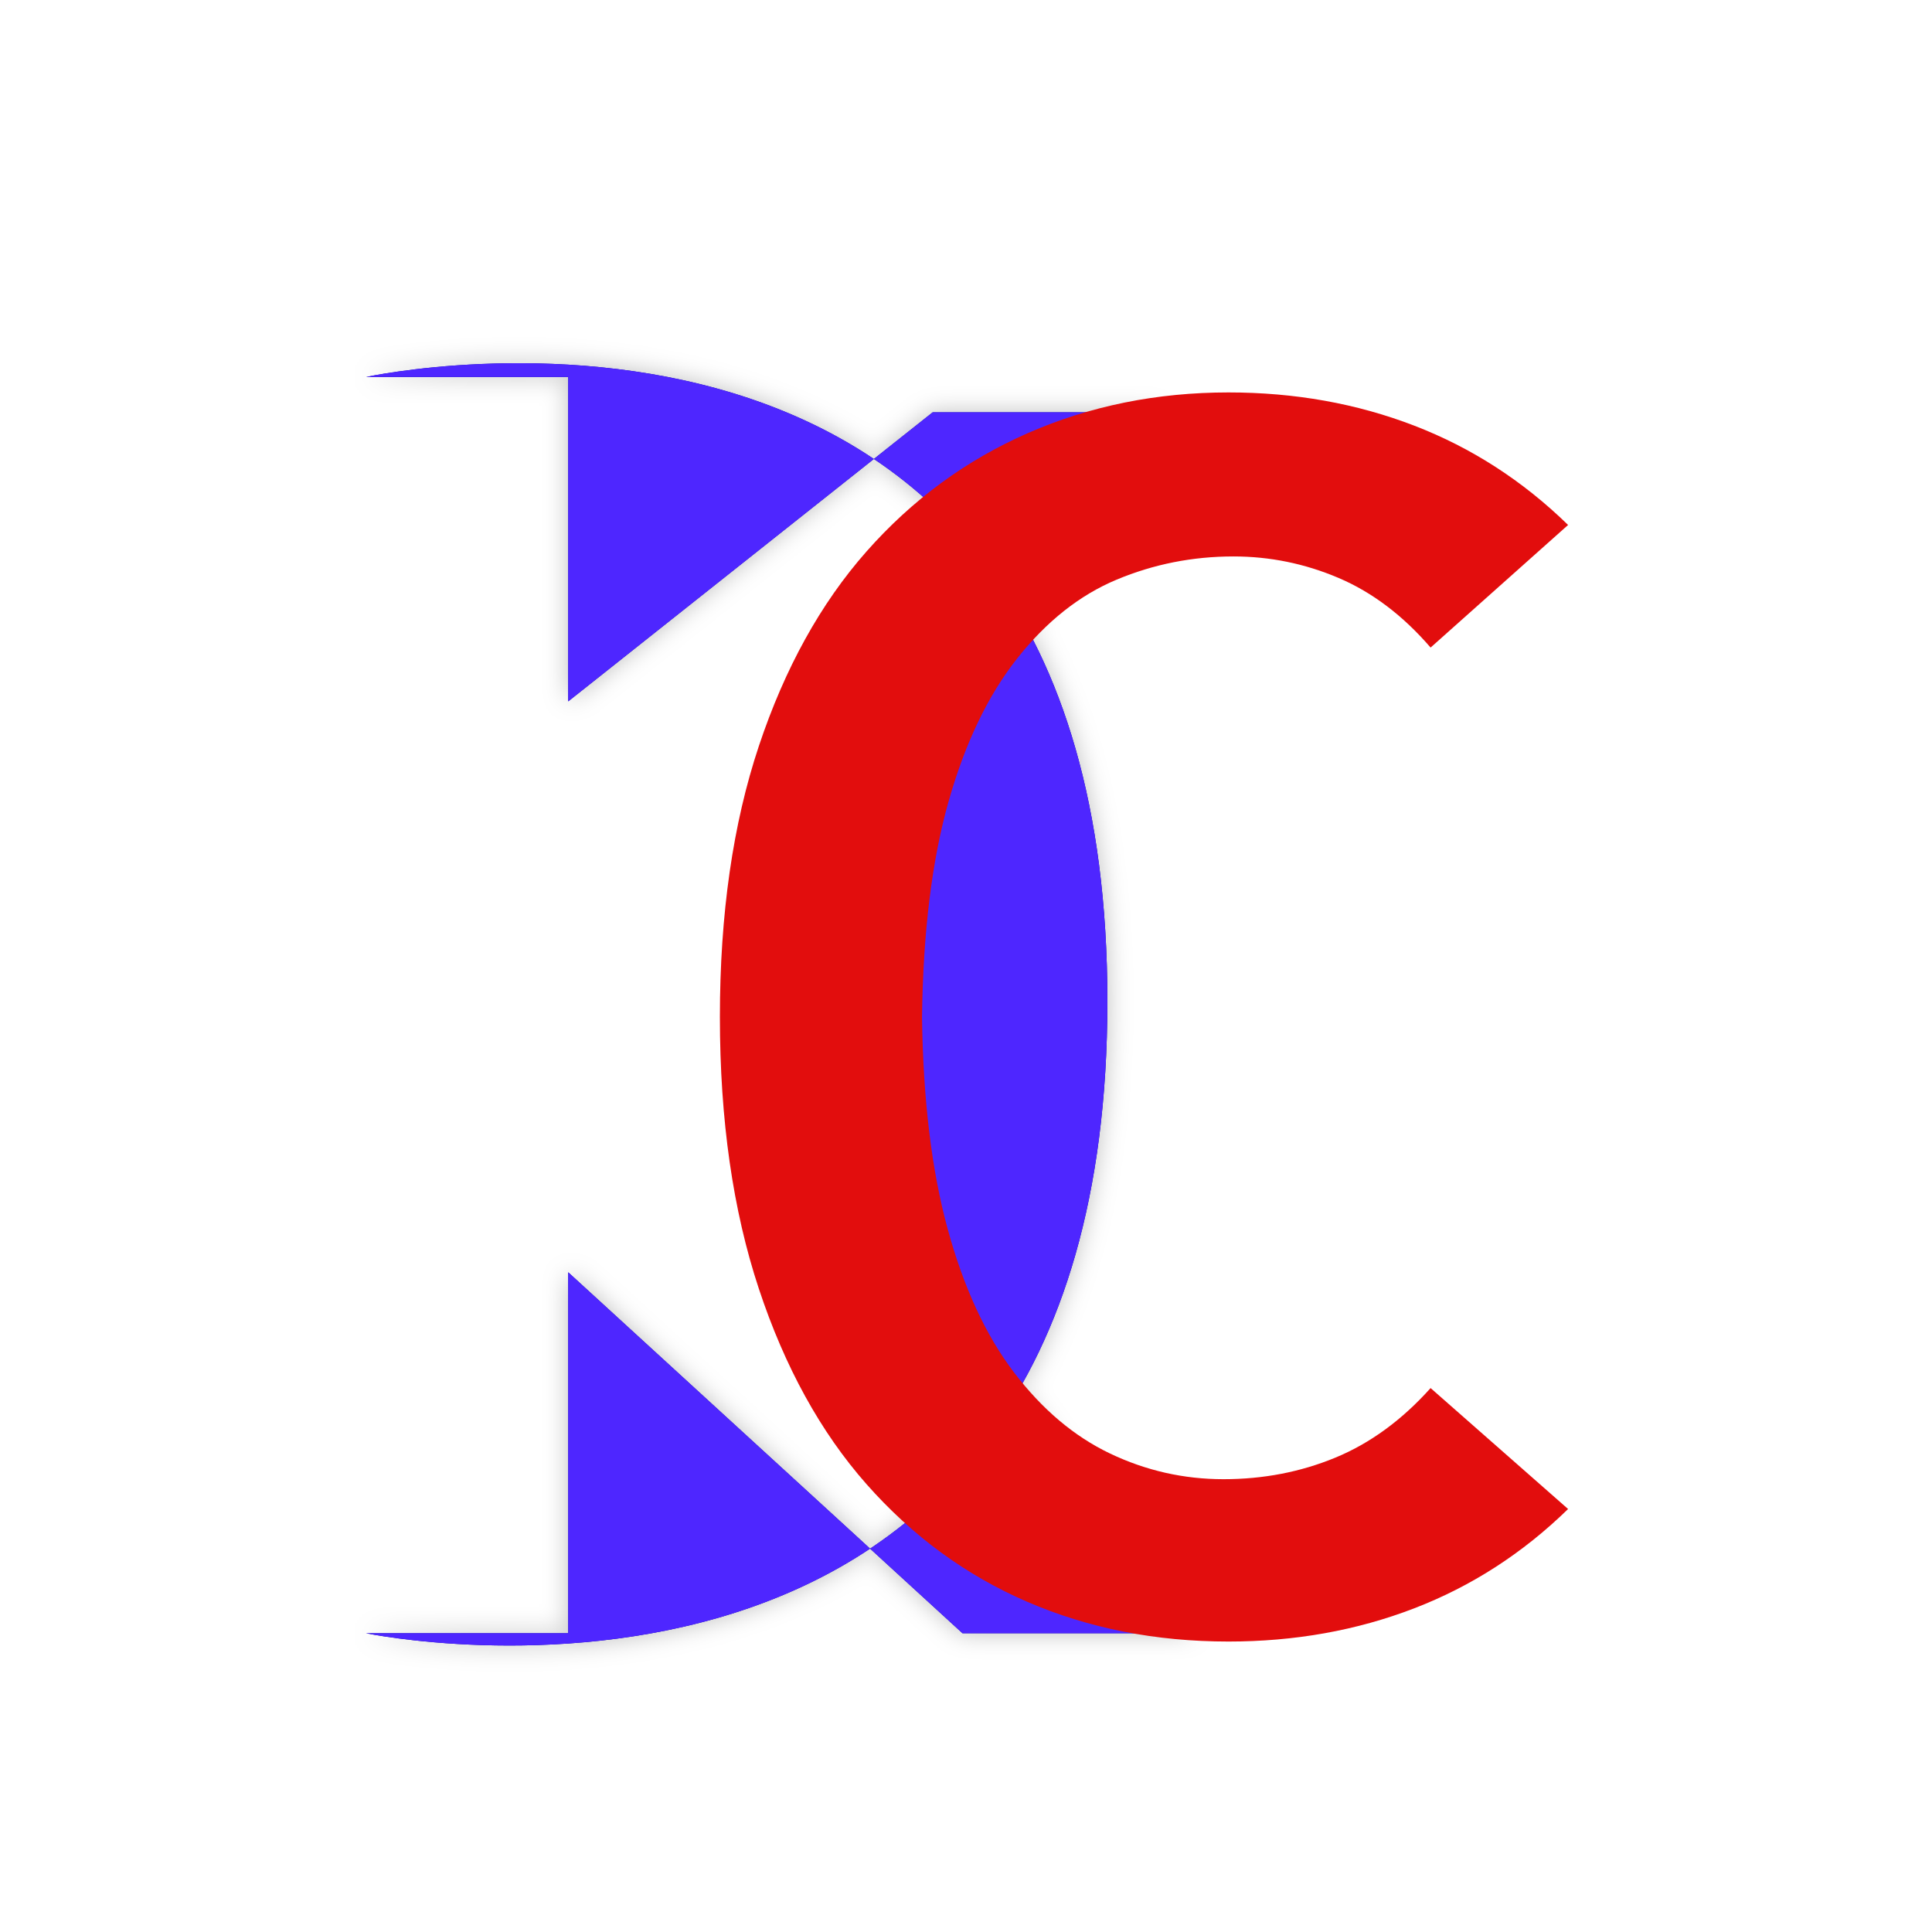
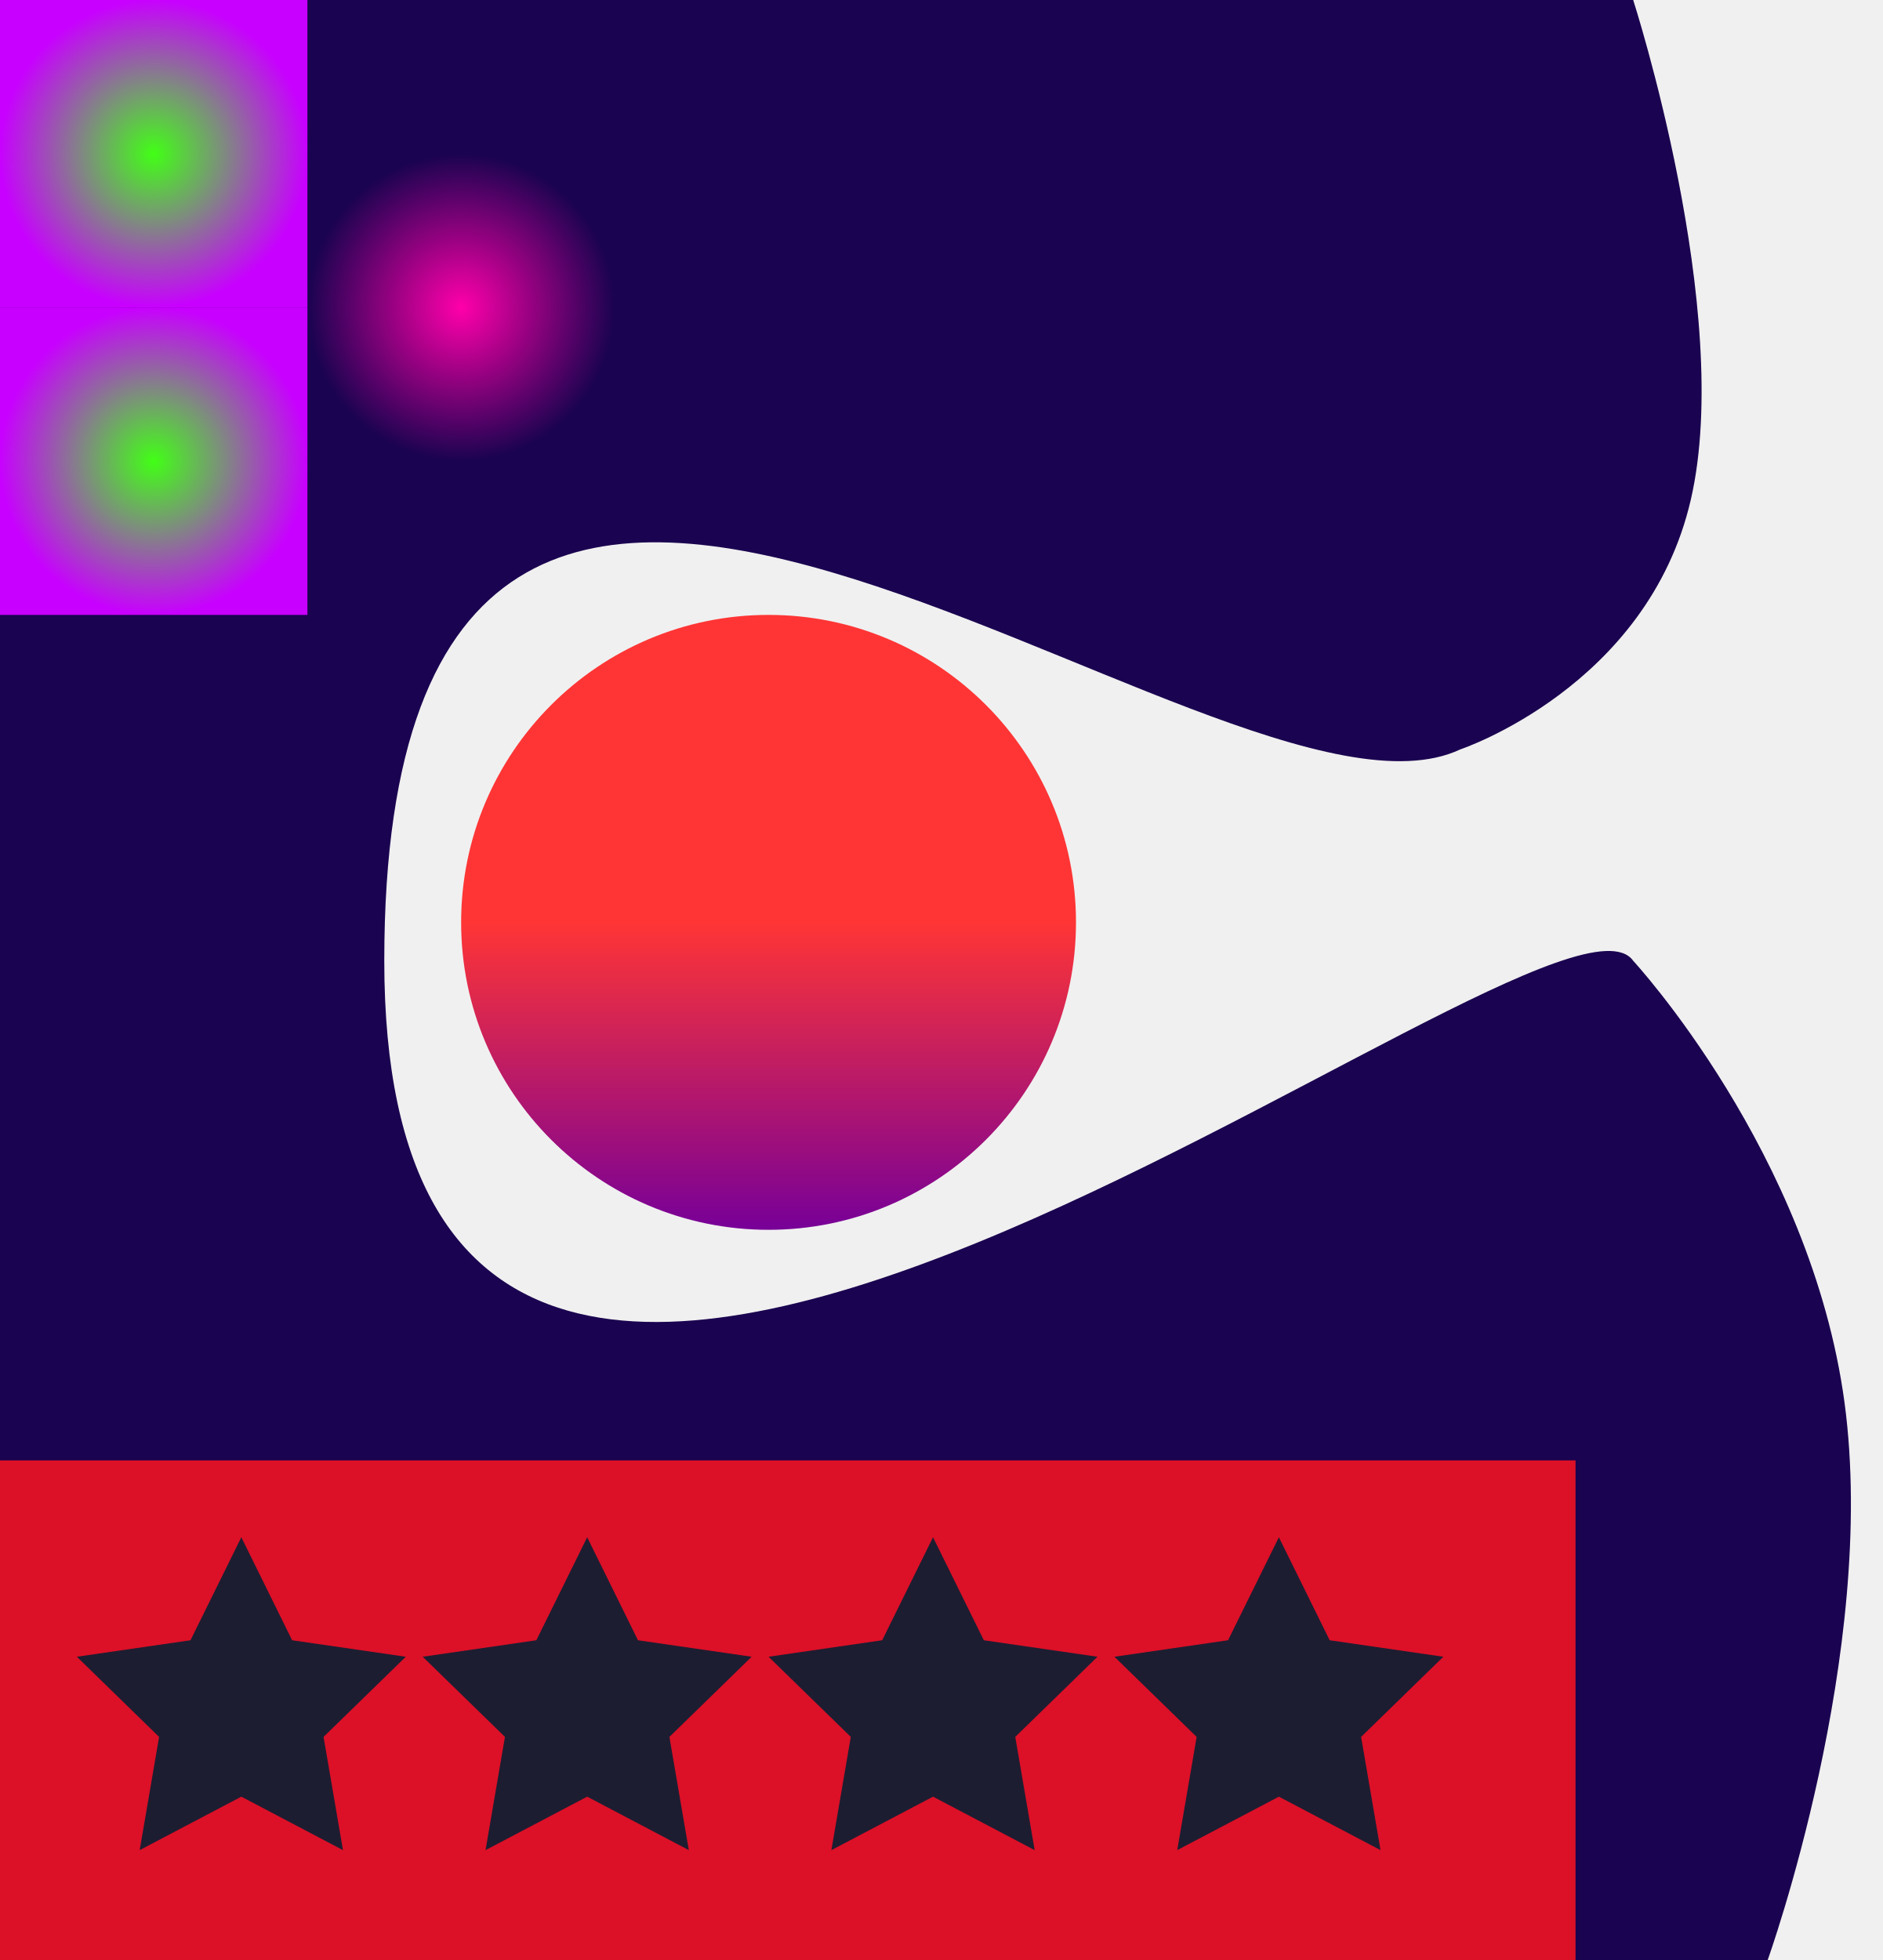
- <svg xmlns="http://www.w3.org/2000/svg" xmlns:xlink="http://www.w3.org/1999/xlink" width="164" height="164" viewBox="0 0 164 164" fill="none">
+ <svg xmlns="http://www.w3.org/2000/svg" width="49" height="51" viewBox="0 0 49 51" fill="none">
  <defs>
    <clipPath id="clip_path_1">
-       <rect width="164" height="164" />
+       <rect width="49" height="51" />
    </clipPath>
-     <path id="path_2" d="M67.361 4.169L34.173 57.466L70.173 107.81L50.626 107.81L17.157 77.169L17.157 107.81L0 107.81C0 107.81 62.922 120.912 62.923 54.169C62.923 -12.573 0 1.169 0 1.169L17.157 1.169L17.157 6.933L17.157 28.705L48.095 4.169L67.361 4.169Z" />
-     <filter color-interpolation-filters="sRGB" x="-68.173" y="-106.852" width="70.173" height="108.852" id="filter_3">
-       <feFlood flood-opacity="0" result="BackgroundImageFix_1" />
-       <feColorMatrix type="matrix" values="0 0 0 0 0 0 0 0 0 0 0 0 0 0 0 0 0 0 1 0" in="SourceAlpha" />
-       <feOffset dx="0" dy="0" />
-       <feGaussianBlur stdDeviation="1" />
-       <feColorMatrix type="matrix" values="0 0 0 0 0 0 0 0 0 0 0 0 0 0 0 0 0 0 0.251 0" />
-       <feBlend mode="normal" in2="BackgroundImageFix_1" result="Shadow_2" />
-       <feBlend mode="normal" in="SourceGraphic" in2="Shadow_2" result="Shape_3" />
-     </filter>
+     <radialGradient id="gradient_2" gradientUnits="userSpaceOnUse" cx="0" cy="0" r="1" gradientTransform="matrix(0 4 -4 0 4 4)">
+       <stop offset="0" stop-color="#FF00AA" />
+       <stop offset="1" stop-color="#1A0350" />
+     </radialGradient>
+     <radialGradient id="gradient_3" gradientUnits="userSpaceOnUse" cx="0" cy="0" r="1" gradientTransform="matrix(0 4 -4 0 4 4)">
+       <stop offset="0" stop-color="#41FF15" />
+       <stop offset="1" stop-color="#C800FF" />
+     </radialGradient>
+     <linearGradient id="gradient_4" gradientUnits="userSpaceOnUse" x1="8" y1="8" x2="8" y2="16">
+       <stop offset="0" stop-color="#FF3535" />
+       <stop offset="1" stop-color="#770098" />
+     </linearGradient>
  </defs>
  <g clip-path="url(#clip_path_1)">
-     <rect width="164" height="164" fill="#FFFFFF" fill-rule="evenodd" />
-     <g id="Group" transform="translate(31.078 -10)">
-       <g filter="url(#filter_3)" transform="translate(0 40.831)">
-         <use xlink:href="#path_2" fill="#05009F" fill-rule="evenodd" />
-         <use xlink:href="#path_2" fill="#4E26FF" fill-rule="evenodd" />
-       </g>
-       <path d="M83.109 138.094Q77.344 143.719 70.031 146.531Q62.719 149.344 54.281 149.344Q45 149.344 37.195 145.969Q29.391 142.594 23.555 135.984Q17.719 129.375 14.414 119.391Q11.109 109.406 11.109 96.328Q11.109 83.25 14.414 73.336Q17.719 63.422 23.555 56.812Q29.391 50.203 37.266 46.758Q45.141 43.312 54.281 43.312Q62.719 43.312 70.031 46.125Q77.344 48.938 83.109 54.562L71.438 64.969Q67.922 60.891 63.633 59.062Q59.344 57.234 54.703 57.234Q49.5 57.234 44.789 59.203Q40.078 61.172 36.352 65.883Q32.625 70.594 30.516 78.047Q28.406 85.5 28.266 96.328Q28.406 106.875 30.445 114.328Q32.484 121.781 36.07 126.492Q39.656 131.203 44.227 133.383Q48.797 135.563 53.859 135.563Q58.922 135.563 63.352 133.734Q67.781 131.906 71.438 127.828L83.109 138.094Z" fill="#E20D0D" transform="translate(18.922 0)" />
+     <rect width="49" height="51" />
+     <g id="Group">
+       <path id="Rectangle" d="M0 0L42.5 1.25517e-05C42.5 1.25517e-05 45.125 8.125 44 13C42.875 17.875 38 19.5 38 19.5C31.693 22.464 10 2.405 10 25C10 47.595 40.333 21.954 42.5 25C42.5 25 47.125 30 48 36.5C48.875 43 46 51 46 51L0 51L0 0Z" fill="#1A0350" fill-rule="evenodd" />
+       <rect id="Rectangle" width="41" height="13" fill="#DC1027" fill-rule="evenodd" transform="translate(0 38)" />
    </g>
+     <rect id="Rectangle" width="8" height="8" fill="url(#gradient_2)" fill-rule="evenodd" transform="translate(8 4)" />
+     <rect id="Rectangle" width="8" height="8" fill="url(#gradient_3)" fill-rule="evenodd" transform="translate(0 8)" />
+     <rect id="Rectangle" width="8" height="8" fill="url(#gradient_3)" fill-rule="evenodd" />
+     <path id="Oval" d="M0 8C0 3.582 3.582 0 8 0C12.418 0 16 3.582 16 8C16 12.418 12.418 16 8 16C3.582 16 0 12.418 0 8Z" fill="url(#gradient_4)" fill-rule="evenodd" transform="translate(12 16)" />
+     <path id="Star" d="M4.28 0L5.602 2.68L8.56 3.109L6.42 5.195L6.925 8.141L4.28 6.75L1.635 8.141L2.14 5.195L0 3.109L2.957 2.68L4.28 0Z" fill="#1D1D31" fill-rule="evenodd" transform="translate(2 40)" />
+     <path id="Star" d="M4.28 0L5.602 2.68L8.56 3.109L6.42 5.195L6.925 8.141L4.28 6.75L1.635 8.141L2.14 5.195L0 3.109L2.957 2.68L4.28 0Z" fill="#1D1D31" fill-rule="evenodd" transform="translate(11 40)" />
+     <path id="Star" d="M4.28 0L5.602 2.68L8.56 3.109L6.42 5.195L6.925 8.141L4.28 6.75L1.635 8.141L2.14 5.195L0 3.109L2.957 2.68L4.28 0Z" fill="#1D1D31" fill-rule="evenodd" transform="translate(20 40)" />
+     <path id="Star" d="M4.28 0L5.602 2.68L8.56 3.109L6.42 5.195L6.925 8.141L4.28 6.75L1.635 8.141L2.14 5.195L0 3.109L2.957 2.68L4.28 0Z" fill="#1D1D31" fill-rule="evenodd" transform="translate(29 40)" />
  </g>
</svg>
